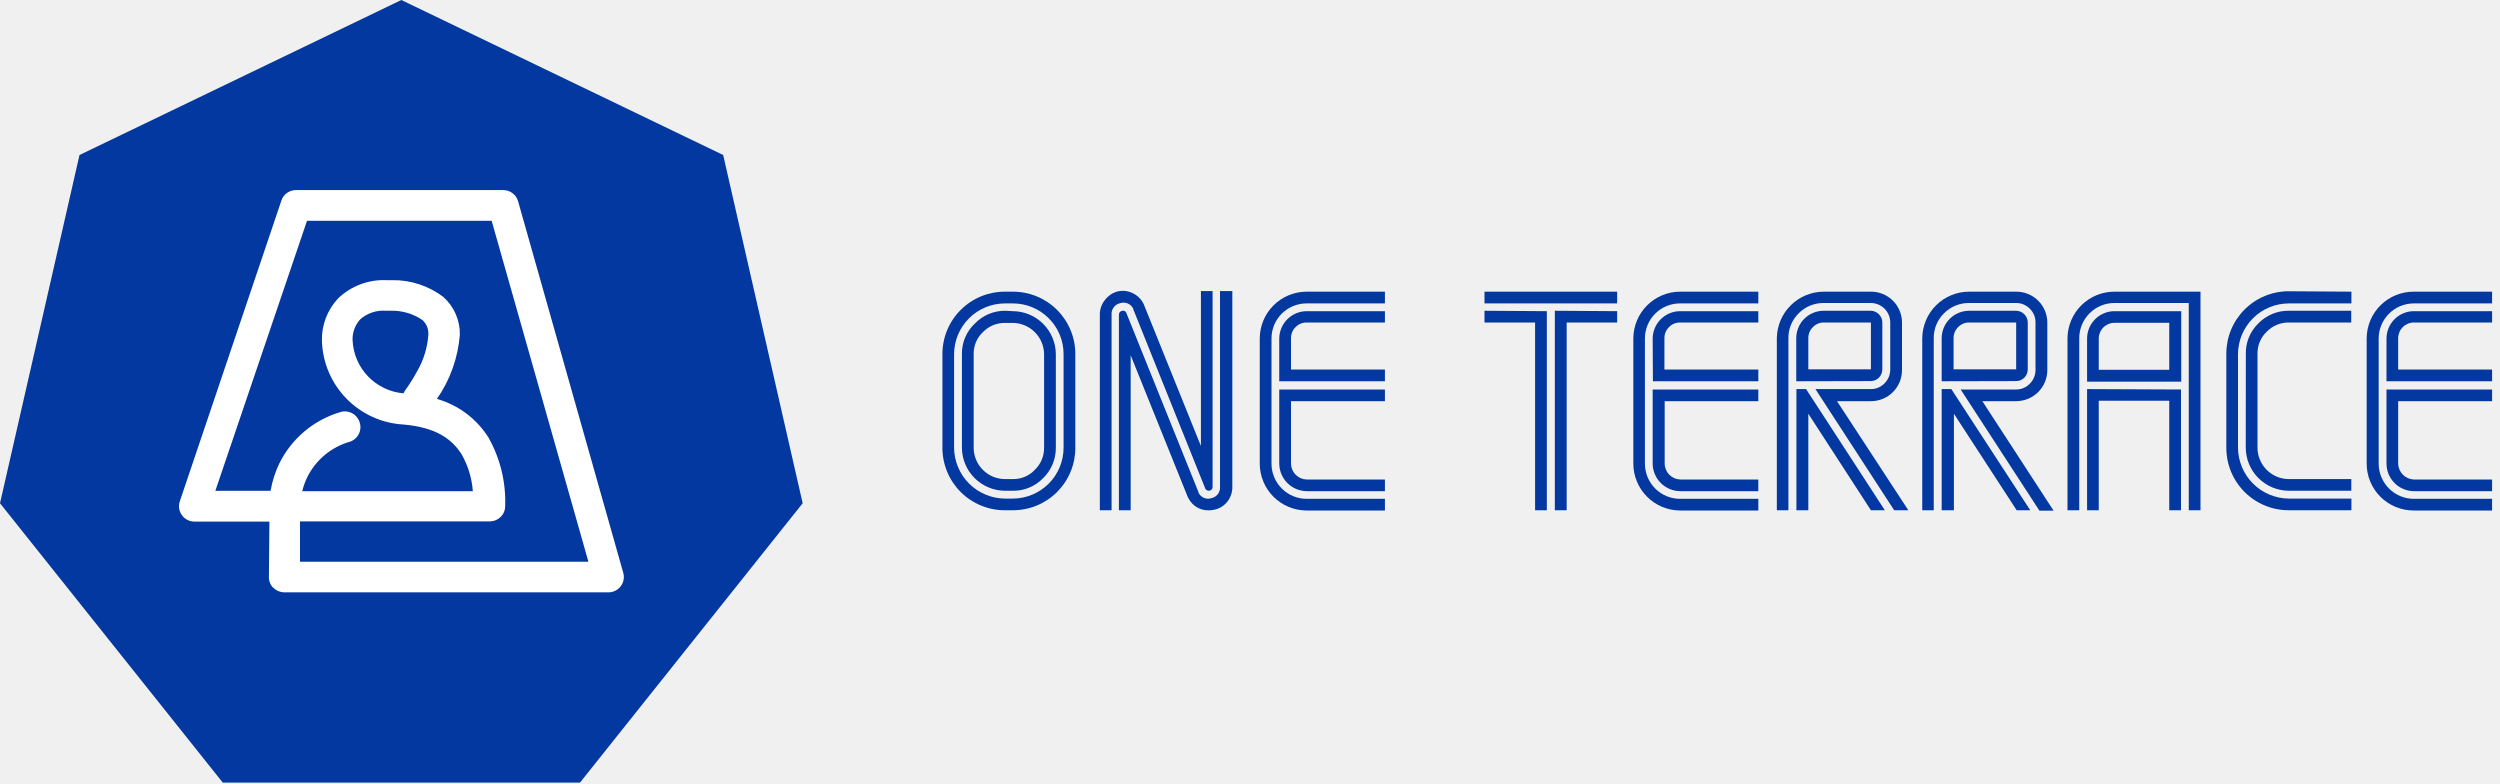
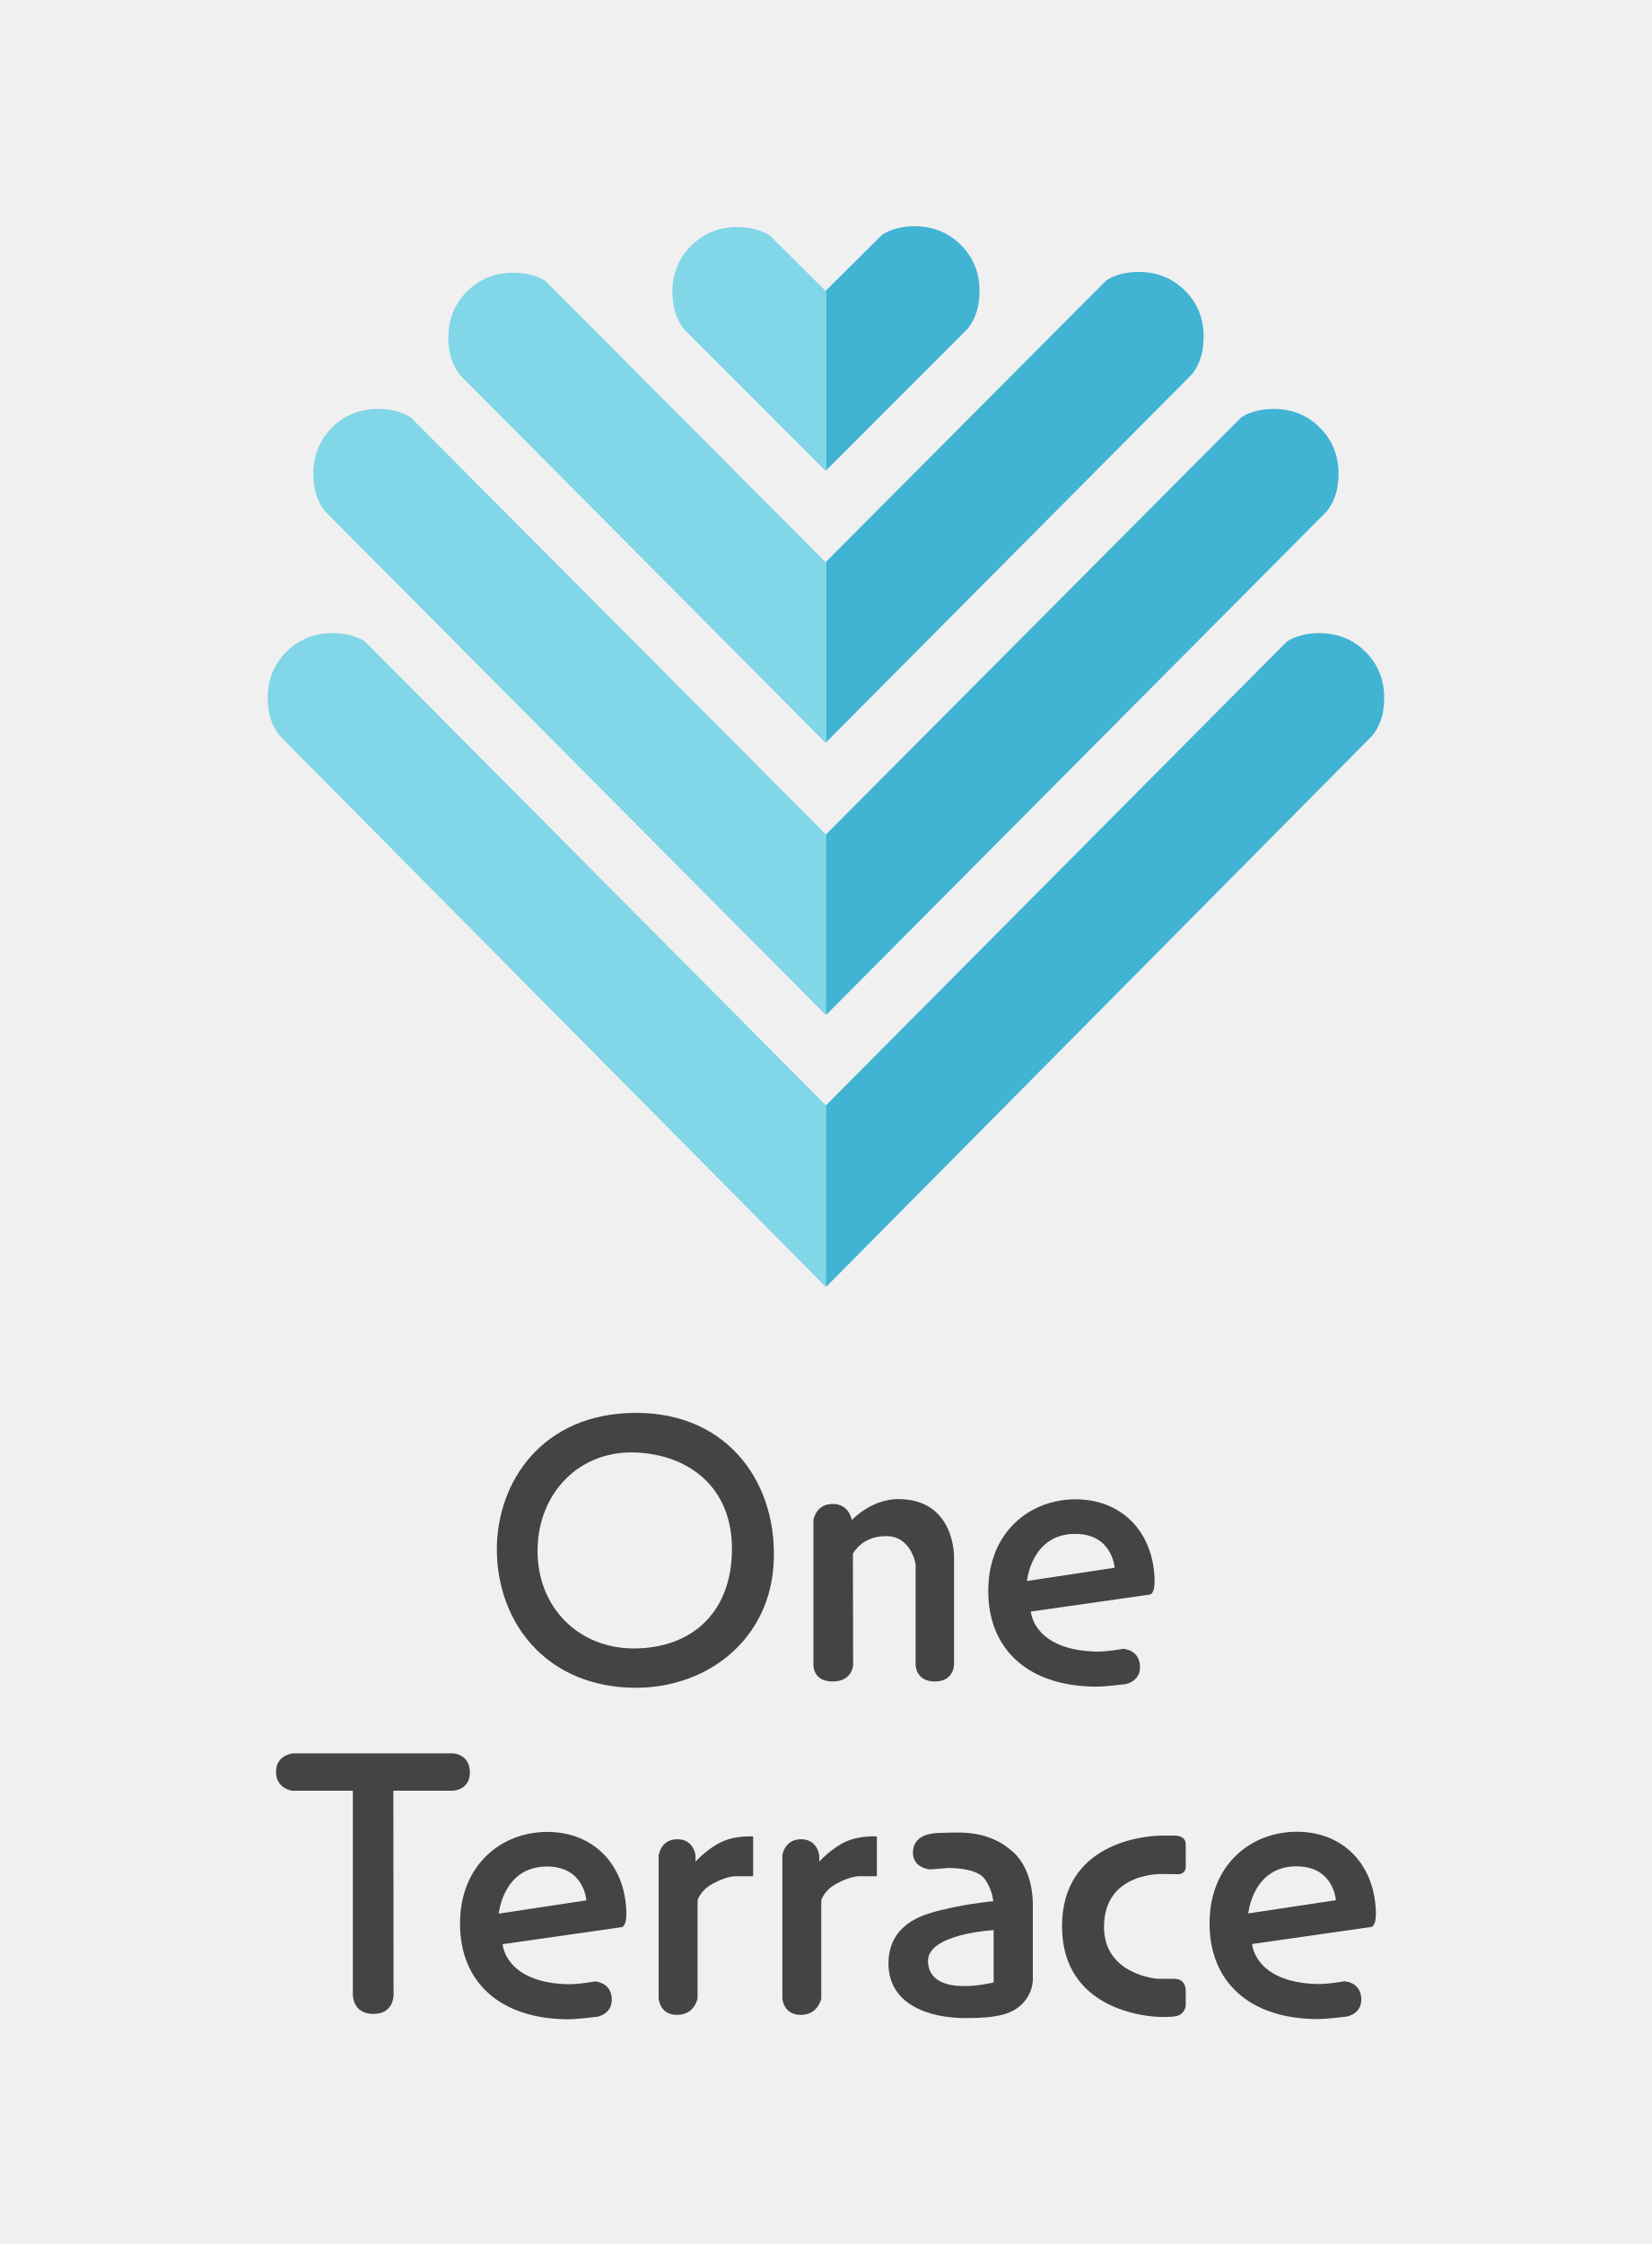
- <svg xmlns="http://www.w3.org/2000/svg" width="300" height="94" viewBox="0 0 300 94" fill="none">
-   <path d="M121.54 35C122.526 34.997 123.502 35.19 124.413 35.566C125.324 35.941 126.152 36.494 126.849 37.191C127.546 37.888 128.098 38.716 128.474 39.627C128.85 40.538 129.043 41.514 129.04 42.5V53.72C129.044 54.706 128.853 55.684 128.477 56.596C128.102 57.509 127.55 58.338 126.853 59.036C126.156 59.734 125.327 60.287 124.416 60.663C123.504 61.04 122.526 61.233 121.54 61.23H120.6C119.613 61.234 118.634 61.042 117.721 60.666C116.808 60.29 115.979 59.737 115.281 59.039C114.583 58.341 114.03 57.512 113.654 56.599C113.278 55.686 113.086 54.707 113.09 53.72V42.45C113.094 41.468 113.291 40.496 113.671 39.59C114.05 38.684 114.605 37.861 115.302 37.17C115.999 36.478 116.826 35.93 117.735 35.558C118.644 35.186 119.618 34.996 120.6 35H121.54ZM127.63 42.5C127.631 41.7 127.475 40.907 127.169 40.168C126.864 39.428 126.415 38.757 125.849 38.191C125.283 37.625 124.612 37.176 123.872 36.871C123.133 36.565 122.34 36.409 121.54 36.41H120.6C118.983 36.41 117.432 37.051 116.287 38.193C115.141 39.334 114.495 40.883 114.49 42.5V53.72C114.5 55.337 115.148 56.885 116.291 58.029C117.435 59.172 118.983 59.819 120.6 59.83H121.54C123.157 59.825 124.706 59.179 125.847 58.033C126.989 56.888 127.63 55.337 127.63 53.72V42.5ZM121.54 37.34C122.906 37.348 124.214 37.894 125.18 38.86C126.146 39.826 126.692 41.134 126.7 42.5V53.72C126.708 54.4 126.577 55.074 126.316 55.702C126.055 56.329 125.668 56.897 125.18 57.37C124.711 57.86 124.145 58.248 123.519 58.51C122.892 58.772 122.219 58.901 121.54 58.89H120.6C119.23 58.885 117.919 58.338 116.95 57.37C115.982 56.401 115.435 55.09 115.43 53.72V42.45C115.423 41.767 115.559 41.091 115.83 40.464C116.1 39.837 116.499 39.273 117 38.81C117.473 38.322 118.041 37.935 118.668 37.674C119.296 37.413 119.97 37.282 120.65 37.29L121.54 37.34ZM125.29 42.5C125.28 41.509 124.881 40.561 124.18 39.86C123.479 39.159 122.531 38.76 121.54 38.75H120.6C120.104 38.744 119.613 38.839 119.155 39.03C118.698 39.221 118.284 39.503 117.94 39.86C117.583 40.199 117.3 40.609 117.111 41.064C116.921 41.518 116.829 42.008 116.84 42.5V53.72C116.84 54.718 117.236 55.675 117.941 56.382C118.646 57.089 119.602 57.487 120.6 57.49H121.54C122.033 57.499 122.523 57.405 122.977 57.214C123.432 57.023 123.842 56.739 124.18 56.38C124.537 56.036 124.819 55.622 125.01 55.165C125.201 54.707 125.296 54.216 125.29 53.72V42.5Z" fill="#0438A1" />
-   <path d="M134.39 36.39C134.087 36.461 133.819 36.638 133.636 36.889C133.452 37.141 133.365 37.45 133.39 37.76V61.23H131.98V37.76C131.97 37.137 132.175 36.53 132.56 36.04C132.916 35.548 133.421 35.184 134 35C134.603 34.832 135.247 34.878 135.82 35.13C136.393 35.375 136.868 35.804 137.17 36.35L137.23 36.46L144.11 53.52V34.93H145.51V58.42C145.519 58.524 145.49 58.627 145.427 58.711C145.364 58.794 145.272 58.851 145.17 58.87C145.073 58.898 144.97 58.894 144.876 58.858C144.782 58.822 144.703 58.756 144.65 58.67L136 37.13V37.07C135.866 36.775 135.626 36.542 135.328 36.416C135.029 36.29 134.695 36.281 134.39 36.39ZM147.88 34.93V58.42C147.893 59.043 147.695 59.652 147.32 60.15C146.941 60.651 146.4 61.004 145.79 61.15C145.548 61.21 145.299 61.24 145.05 61.24C144.55 61.255 144.056 61.127 143.626 60.872C143.196 60.617 142.847 60.245 142.62 59.8L142.56 59.71L135.68 42.63V61.23H134.27V37.76C134.266 37.654 134.3 37.55 134.366 37.468C134.432 37.385 134.526 37.329 134.63 37.31C134.724 37.274 134.827 37.273 134.921 37.308C135.015 37.343 135.093 37.411 135.14 37.5L143.82 59.06V59.12C143.955 59.405 144.192 59.63 144.484 59.75C144.776 59.871 145.103 59.878 145.4 59.77C145.701 59.703 145.969 59.53 146.152 59.282C146.336 59.034 146.424 58.728 146.4 58.42V34.93H147.88Z" fill="#0438A1" />
-   <path d="M166.19 35V36.41H156.79C156.237 36.409 155.689 36.517 155.177 36.728C154.666 36.939 154.201 37.249 153.81 37.64C153.419 38.031 153.109 38.496 152.898 39.007C152.687 39.519 152.579 40.067 152.58 40.62V55.62C152.577 56.175 152.684 56.725 152.895 57.239C153.105 57.752 153.414 58.219 153.805 58.613C154.196 59.007 154.661 59.32 155.174 59.534C155.686 59.748 156.235 59.859 156.79 59.86H166.19V61.26H156.79C156.051 61.259 155.319 61.112 154.636 60.828C153.954 60.544 153.334 60.128 152.812 59.604C152.29 59.08 151.876 58.459 151.595 57.775C151.313 57.092 151.169 56.359 151.17 55.62V40.62C151.173 39.13 151.766 37.702 152.819 36.649C153.872 35.596 155.3 35.003 156.79 35H166.19ZM153.51 40.62C153.518 39.749 153.869 38.916 154.486 38.302C155.104 37.688 155.939 37.343 156.81 37.34H166.19V38.7H156.81C156.563 38.695 156.318 38.74 156.09 38.833C155.861 38.926 155.653 39.065 155.48 39.24C155.302 39.413 155.161 39.62 155.065 39.848C154.969 40.077 154.919 40.322 154.92 40.57V44.34H166.19V45.75H153.51V40.62ZM153.51 46.74H166.19V48.14H154.92V55.66C154.933 56.156 155.136 56.629 155.488 56.979C155.84 57.329 156.314 57.53 156.81 57.54H166.19V58.94H156.81C155.941 58.932 155.109 58.585 154.492 57.972C153.875 57.359 153.523 56.529 153.51 55.66V46.74Z" fill="#0438A1" />
-   <path d="M178.14 35H194.06V36.41H178.14V35ZM185.62 37.34V61.23H184.21V38.7H178.14V37.29L185.62 37.34ZM194.06 37.34V38.7H188V61.23H186.58V37.29L194.06 37.34Z" fill="#0438A1" />
-   <path d="M211 35V36.41H201.61C201.056 36.407 200.507 36.514 199.994 36.725C199.482 36.935 199.016 37.245 198.624 37.637C198.231 38.028 197.92 38.493 197.709 39.005C197.497 39.517 197.389 40.066 197.39 40.62V55.62C197.387 56.176 197.495 56.727 197.705 57.241C197.916 57.755 198.227 58.223 198.619 58.617C199.011 59.011 199.477 59.324 199.99 59.537C200.504 59.75 201.054 59.86 201.61 59.86H211V61.26H201.61C200.869 61.257 200.136 61.108 199.452 60.822C198.769 60.535 198.149 60.117 197.628 59.59C197.107 59.063 196.694 58.439 196.415 57.752C196.136 57.066 195.995 56.331 196 55.59V40.59C196.011 39.102 196.61 37.679 197.667 36.631C198.723 35.584 200.152 34.997 201.64 35H211ZM198.32 40.62C198.328 39.749 198.679 38.916 199.296 38.302C199.914 37.688 200.749 37.343 201.62 37.34H211V38.7H201.62C201.373 38.695 201.128 38.74 200.9 38.833C200.671 38.926 200.464 39.065 200.29 39.24C200.112 39.413 199.971 39.62 199.875 39.848C199.779 40.077 199.729 40.322 199.73 40.57V44.34H211V45.75H198.35L198.32 40.62ZM198.32 46.74H211V48.14H199.76V55.66C199.773 56.156 199.976 56.629 200.328 56.979C200.68 57.329 201.154 57.53 201.65 57.54H211V58.94H201.62C200.751 58.932 199.919 58.585 199.302 57.972C198.686 57.359 198.333 56.529 198.32 55.66V46.74Z" fill="#0438A1" />
-   <path d="M218.85 36.36C218.293 36.353 217.74 36.459 217.225 36.67C216.709 36.881 216.242 37.194 215.85 37.59C215.45 37.979 215.133 38.446 214.92 38.962C214.706 39.478 214.601 40.032 214.61 40.59V61.23H213.22V40.57C213.241 39.089 213.843 37.675 214.896 36.633C215.949 35.592 217.369 35.005 218.85 35H224.49C224.984 34.995 225.474 35.088 225.931 35.275C226.389 35.461 226.804 35.737 227.154 36.086C227.503 36.436 227.779 36.851 227.965 37.309C228.152 37.766 228.245 38.256 228.24 38.75V44.37C228.247 44.865 228.154 45.357 227.969 45.816C227.783 46.275 227.507 46.692 227.158 47.044C226.808 47.395 226.393 47.673 225.934 47.861C225.476 48.049 224.985 48.144 224.49 48.14H220.44L229 61.23H227.3L217.85 46.69H224.48C224.792 46.696 225.101 46.637 225.389 46.516C225.676 46.396 225.936 46.217 226.15 45.99C226.37 45.772 226.543 45.511 226.66 45.224C226.776 44.937 226.834 44.63 226.83 44.32V38.7C226.83 38.392 226.769 38.087 226.651 37.802C226.533 37.518 226.359 37.259 226.141 37.042C225.923 36.824 225.664 36.652 225.379 36.535C225.093 36.418 224.788 36.359 224.48 36.36H218.85ZM215.55 45.75V40.57C215.551 40.138 215.638 39.71 215.804 39.312C215.971 38.913 216.214 38.551 216.521 38.246C216.827 37.942 217.191 37.701 217.59 37.537C217.99 37.373 218.418 37.289 218.85 37.29H224.47C224.843 37.293 225.2 37.442 225.464 37.706C225.728 37.97 225.877 38.327 225.88 38.7V44.32C225.88 44.694 225.733 45.054 225.47 45.32C225.339 45.452 225.183 45.556 225.011 45.626C224.84 45.697 224.656 45.732 224.47 45.73L215.55 45.75ZM226.18 61.23H224.51L217 49.65V61.23H215.57V46.69H216.73L226.18 61.23ZM217 44.32H224.51V38.7H218.87C218.626 38.696 218.385 38.742 218.159 38.835C217.934 38.928 217.73 39.066 217.56 39.24C217.38 39.411 217.238 39.618 217.142 39.847C217.045 40.076 216.997 40.322 217 40.57V44.32Z" fill="#0438A1" />
-   <path d="M236.29 36.36C235.733 36.353 235.18 36.459 234.665 36.67C234.149 36.881 233.682 37.194 233.29 37.59C232.89 37.979 232.573 38.446 232.36 38.962C232.146 39.478 232.041 40.032 232.05 40.59V61.23H230.67V40.57C230.686 39.089 231.285 37.674 232.337 36.631C233.388 35.589 234.809 35.002 236.29 35H241.93C242.424 34.996 242.913 35.09 243.37 35.277C243.827 35.464 244.242 35.74 244.591 36.089C244.94 36.438 245.216 36.853 245.403 37.31C245.59 37.767 245.684 38.256 245.68 38.75V44.37C245.684 44.864 245.59 45.355 245.403 45.813C245.216 46.271 244.94 46.687 244.592 47.038C244.243 47.388 243.828 47.666 243.371 47.855C242.914 48.045 242.425 48.141 241.93 48.14H237.88L246.43 61.28H244.73L235.28 46.74H241.92C242.23 46.744 242.537 46.684 242.823 46.563C243.109 46.443 243.366 46.265 243.58 46.04C243.8 45.822 243.973 45.561 244.09 45.274C244.206 44.987 244.264 44.68 244.26 44.37V38.7C244.265 38.393 244.208 38.089 244.091 37.805C243.974 37.521 243.8 37.264 243.58 37.05C243.365 36.828 243.107 36.652 242.821 36.534C242.536 36.415 242.229 36.356 241.92 36.36H236.29ZM233 45.75V40.57C233.008 39.699 233.359 38.866 233.976 38.252C234.594 37.638 235.429 37.293 236.3 37.29H241.93C242.301 37.295 242.656 37.446 242.918 37.709C243.179 37.973 243.327 38.329 243.33 38.7V44.32C243.33 44.694 243.183 45.054 242.92 45.32C242.789 45.452 242.634 45.556 242.462 45.627C242.29 45.697 242.106 45.733 241.92 45.73L233 45.75ZM243.63 61.23H242L234.47 49.65V61.23H233V46.69H234.16L243.63 61.23ZM234.43 44.32H241.94V38.7H236.3C236.056 38.696 235.815 38.742 235.589 38.835C235.364 38.928 235.16 39.066 234.99 39.24C234.81 39.411 234.668 39.618 234.572 39.847C234.475 40.076 234.427 40.322 234.43 40.57V44.32Z" fill="#0438A1" />
-   <path d="M264.06 35V61.23H262.65V36.36H253.73C252.613 36.36 251.541 36.803 250.75 37.593C249.958 38.382 249.513 39.453 249.51 40.57V61.23H248.1V40.57C248.116 39.087 248.716 37.671 249.77 36.628C250.824 35.585 252.247 35 253.73 35H264.06ZM250.45 40.62C250.451 40.188 250.538 39.76 250.704 39.362C250.871 38.963 251.114 38.601 251.421 38.297C251.727 37.992 252.091 37.751 252.49 37.587C252.89 37.422 253.318 37.339 253.75 37.34H261.75V45.8H250.45V40.62ZM261.72 46.74V61.23H260.31V48.09H251.85V61.23H250.45V46.69L261.72 46.74ZM260.31 38.74H253.75C253.25 38.737 252.77 38.932 252.414 39.283C252.058 39.633 251.855 40.111 251.85 40.61V44.38H260.31V38.74Z" fill="#0438A1" />
-   <path d="M282.17 35V36.41H274.67C273.053 36.41 271.502 37.051 270.357 38.193C269.211 39.334 268.565 40.883 268.56 42.5V53.72C268.57 55.337 269.218 56.885 270.361 58.029C271.505 59.172 273.053 59.819 274.67 59.83H282.17V61.23H274.67C273.683 61.234 272.704 61.042 271.791 60.666C270.878 60.29 270.049 59.737 269.351 59.039C268.653 58.341 268.1 57.512 267.724 56.599C267.348 55.686 267.156 54.707 267.16 53.72V42.45C267.157 41.464 267.35 40.486 267.726 39.574C268.103 38.663 268.656 37.834 269.354 37.137C270.052 36.44 270.881 35.888 271.794 35.513C272.706 35.137 273.684 34.946 274.67 34.95L282.17 35ZM269.5 42.5C269.48 41.814 269.602 41.132 269.861 40.497C270.119 39.861 270.507 39.287 271 38.81C271.473 38.322 272.041 37.935 272.668 37.674C273.296 37.413 273.97 37.282 274.65 37.29H282.15V38.7H274.65C274.156 38.695 273.666 38.791 273.211 38.982C272.755 39.172 272.343 39.454 272 39.81C271.645 40.151 271.363 40.561 271.174 41.015C270.985 41.469 270.891 41.958 270.9 42.45V53.72C270.9 54.718 271.296 55.675 272.001 56.382C272.706 57.089 273.662 57.487 274.66 57.49H282.16V58.89H274.66C273.29 58.885 271.978 58.338 271.01 57.37C270.042 56.401 269.495 55.09 269.49 53.72L269.5 42.5Z" fill="#0438A1" />
-   <path d="M299.05 35V36.41H289.66C288.543 36.41 287.471 36.853 286.68 37.642C285.888 38.432 285.443 39.502 285.44 40.62V55.62C285.439 56.175 285.547 56.726 285.758 57.239C285.97 57.753 286.28 58.22 286.672 58.614C287.064 59.008 287.529 59.32 288.042 59.534C288.555 59.748 289.105 59.859 289.66 59.86H299.05V61.26H289.66C288.915 61.264 288.176 61.12 287.487 60.836C286.798 60.553 286.172 60.135 285.645 59.608C285.119 59.08 284.702 58.453 284.42 57.764C284.137 57.074 283.995 56.335 284 55.59V40.59C284.011 39.099 284.613 37.672 285.674 36.624C286.735 35.576 288.169 34.992 289.66 35H299.05ZM286.38 40.62C286.381 40.188 286.468 39.76 286.634 39.362C286.801 38.963 287.044 38.601 287.351 38.297C287.657 37.992 288.021 37.751 288.42 37.587C288.82 37.422 289.248 37.339 289.68 37.34H299.05V38.7H289.68C289.18 38.697 288.7 38.892 288.344 39.243C287.988 39.593 287.785 40.071 287.78 40.57V44.34H299.05V45.75H286.38V40.62ZM286.38 46.74H299.05V48.14H287.78V55.66C287.798 56.156 288.004 56.627 288.357 56.977C288.71 57.326 289.183 57.528 289.68 57.54H299.05V58.94H289.68C288.809 58.937 287.974 58.592 287.356 57.978C286.739 57.364 286.388 56.531 286.38 55.66V46.74Z" fill="#0438A1" />
-   <path d="M26.73 93.91L0 60.39L9.54 18.6L48.16 0L86.78 18.6L96.32 60.39L69.6 93.91H26.73Z" fill="#0438A1" />
-   <path d="M32.8 70.55C32.627 70.377 32.49 70.171 32.399 69.945C32.308 69.718 32.264 69.475 32.27 69.23L32.33 62.59H23.33C23.037 62.59 22.747 62.521 22.487 62.387C22.226 62.253 22.001 62.059 21.83 61.82C21.658 61.582 21.546 61.306 21.502 61.015C21.459 60.725 21.485 60.428 21.58 60.15L33.77 24.06C33.892 23.695 34.126 23.378 34.438 23.154C34.75 22.929 35.125 22.809 35.51 22.81H60.39C60.792 22.81 61.183 22.94 61.504 23.182C61.825 23.424 62.059 23.764 62.17 24.15L74.79 68.73C74.869 69.003 74.883 69.291 74.831 69.571C74.779 69.85 74.662 70.114 74.49 70.34C74.32 70.57 74.099 70.757 73.843 70.886C73.588 71.014 73.306 71.081 73.02 71.08H34.11C33.618 71.077 33.147 70.879 32.8 70.53V70.55ZM36 67.41H70.61L59 26.5H36.84L25.84 58.9H32.47C32.666 57.752 33.023 56.638 33.53 55.59C34.258 54.123 35.28 52.822 36.532 51.768C37.785 50.713 39.241 49.928 40.81 49.46C41.04 49.383 41.282 49.353 41.524 49.37C41.766 49.388 42.002 49.452 42.218 49.561C42.434 49.67 42.627 49.82 42.786 50.004C42.944 50.187 43.064 50.4 43.14 50.63C43.224 50.86 43.26 51.105 43.248 51.35C43.236 51.594 43.175 51.834 43.068 52.055C42.962 52.275 42.813 52.473 42.63 52.635C42.446 52.797 42.232 52.922 42 53C40.899 53.312 39.874 53.85 38.993 54.58C38.111 55.31 37.392 56.216 36.88 57.24C36.616 57.783 36.411 58.353 36.27 58.94H56.74C56.626 57.381 56.165 55.867 55.39 54.51C54.25 52.73 52.39 51.28 48.39 50.94C45.797 50.791 43.355 49.672 41.547 47.807C39.739 45.942 38.698 43.466 38.63 40.87C38.59 38.99 39.29 37.169 40.58 35.8C41.349 35.064 42.26 34.491 43.257 34.116C44.254 33.741 45.316 33.573 46.38 33.62H47.08C49.279 33.589 51.426 34.293 53.18 35.62C53.826 36.188 54.339 36.891 54.685 37.679C55.03 38.466 55.199 39.32 55.18 40.18C54.96 42.941 54.011 45.595 52.43 47.87C54.995 48.599 57.2 50.252 58.62 52.51C60.03 55.014 60.722 57.858 60.62 60.73C60.621 60.972 60.574 61.211 60.481 61.434C60.388 61.657 60.252 61.86 60.08 62.03C59.734 62.373 59.267 62.566 58.78 62.57H36V67.41ZM43.21 38.34C42.597 39.021 42.275 39.914 42.31 40.83C42.38 42.453 43.038 43.995 44.163 45.168C45.288 46.34 46.801 47.063 48.42 47.2C48.483 47.059 48.56 46.925 48.65 46.8C48.65 46.8 48.81 46.59 49.08 46.18C49.442 45.641 49.775 45.083 50.08 44.51C50.838 43.191 51.29 41.718 51.4 40.2C51.427 39.868 51.378 39.534 51.257 39.224C51.136 38.914 50.945 38.636 50.7 38.41C49.563 37.632 48.207 37.239 46.83 37.29H46.34C45.768 37.242 45.192 37.312 44.649 37.496C44.105 37.68 43.605 37.974 43.18 38.36L43.21 38.34Z" fill="white" />
+ <svg xmlns="http://www.w3.org/2000/svg" width="796px" height="1081px" viewBox="0 0 796 1081" version="1.1">
+   <g id="Artboard">
+     <g id="Logo" transform="translate(129 109)" artboard="76daa59a-5246-4e85-a1c5-234dcea8562f">
+       <path d="M269 118L201 50C201 50 196.782 45.481 195.584 38C194.387 30.52 194.58 19.616 203 10.458C209.605 3.274 217.962 0.125 227.5 0.404C237.038 0.682 242 4.5 242 4.5L269 31.309L269 118Z" id="Vector" fill="#81D6E8" fill-rule="evenodd" stroke="none" />
+       <path d="M269 249L93 72C93 72 88.782 67.481 87.584 60C86.387 52.519 86.581 41.615 95 32.458C101.605 25.274 109.962 22.124 119.5 22.403C129.038 22.682 134 26.5 134 26.5L269 162L269 249Z" id="Vector-2" fill="#81D6E8" fill-rule="evenodd" stroke="none" />
+       <path d="M269 380L27.948 137.614C27.948 137.614 23.729 133.094 22.532 125.614C21.334 118.133 21.528 107.229 29.948 98.071C36.552 90.888 44.91 87.738 54.448 88.017C63.985 88.296 68.948 92.114 68.948 92.114L269 293L269 380Z" id="Vector-3" fill="#81D6E8" fill-rule="evenodd" stroke="none" />
+       <path d="M269 511L5.948 245.614C5.948 245.614 1.729 241.094 0.532 233.614C-0.666 226.133 -0.472 215.229 7.948 206.071C14.552 198.888 22.91 195.738 32.448 196.017C41.985 196.296 46.948 200.114 46.948 200.114L269 423.5L269 511Z" id="Vector-4" fill="#81D6E8" fill-rule="evenodd" stroke="none" />
+       <path d="M269.052 117.614L337.052 49.614C337.052 49.614 341.271 45.094 342.468 37.614C343.666 30.133 343.472 19.229 335.052 10.071C328.448 2.888 320.09 -0.262 310.552 0.017C301.015 0.296 296.052 4.114 296.052 4.114L269.052 30.922L269.052 117.614Z" id="Vector-5" fill="#41B3D3" fill-rule="evenodd" stroke="none" />
+       <path d="M269.052 248.614L445.052 71.614C445.052 71.614 449.271 67.094 450.468 59.614C451.666 52.133 451.472 41.229 443.052 32.071C436.448 24.888 428.09 21.738 418.552 22.017C409.015 22.296 404.052 26.113 404.052 26.113L269.052 161.614L269.052 248.614Z" id="Vector-6" fill="#41B3D3" fill-rule="evenodd" stroke="none" />
+       <path d="M269 380L510.052 137.614C510.052 137.614 514.271 133.094 515.468 125.614C516.666 118.133 516.472 107.229 508.052 98.071C501.448 90.888 493.09 87.738 483.552 88.017C474.015 88.296 469.052 92.114 469.052 92.114L269 293L269 380Z" id="Vector-7" fill="#41B3D3" fill-rule="evenodd" stroke="none" />
+       <path d="M269 511L532.052 245.614C532.052 245.614 536.271 241.094 537.468 233.614C538.666 226.133 538.472 215.229 530.052 206.071C523.448 198.888 515.09 195.738 505.552 196.017C496.015 196.296 491.052 200.114 491.052 200.114L269 423.5L269 511Z" id="Vector-8" fill="#41B3D3" fill-rule="evenodd" stroke="none" />
+     </g>
+     <g id="Text" transform="translate(133 680.62)" artboard="925548db-1293-471e-b523-4b56f3a2003c">
+       <path d="M491.942 201.786C469.903 201.774 449.913 217.506 449.846 245.818C449.78 274.13 469.101 291.829 501.668 292.037C506.297 292.066 516.112 290.794 516.112 290.794C516.112 290.794 523.515 289.488 522.942 281.773C522.37 274.057 514.797 273.797 514.797 273.797C514.797 273.797 506.837 275.307 501.465 275.141C471.377 274.21 470.367 255.855 470.367 255.855L527.385 247.71C527.385 247.71 530.286 248.215 529.977 239.935C529.129 217.23 513.981 201.799 491.942 201.786ZM510.723 234.751L468.516 241.141C468.516 241.141 470.616 217.828 492.582 218.46C509.775 218.955 510.723 234.751 510.723 234.751Z" id="Vector-2-Subtract-3" fill="#444444" fill-rule="evenodd" stroke="none" />
+       <path d="M438.369 207.71L438.393 218.909C438.393 218.909 438.379 222.245 434.641 222.245C432.191 222.245 427.784 222.149 427.784 222.149C427.784 222.149 399.257 220.654 398.994 247.327C398.763 270.847 424.879 272.632 424.879 272.632C424.879 272.632 432.087 272.632 432.734 272.632C438.963 272.632 438.369 278.798 438.369 278.798L438.369 284.721C438.369 284.721 438.616 286.831 436.999 288.713C435.382 290.594 433.762 291.015 426.891 291.015C418.808 291.015 378.759 287.307 378.759 247.327C378.759 207.346 418.136 203.638 426.891 203.638C427.929 203.638 432.534 203.638 432.815 203.638C438.667 203.638 438.369 207.71 438.369 207.71Z" id="Vector-5" fill="#444444" fill-rule="evenodd" stroke="none" />
+       <path d="M328.687 202.168C325.551 202.168 322.945 202.249 320.129 202.34C317.313 202.431 307.341 202.552 306.932 211.413C306.569 219.288 315.078 219.928 315.078 219.928L324.277 219.236C324.277 219.236 337.417 219.047 341.365 224.371C345.373 229.776 345.595 235.257 345.595 235.257C345.595 235.257 329.229 236.718 315.228 240.959C301.159 245.22 295.29 253.875 295.127 264.759C294.819 285.385 315.289 291.558 332.264 291.558C347.224 291.558 355.121 289.801 360.247 283.981C365.374 278.161 364.69 271.903 364.69 271.903L364.69 236.746C364.69 236.746 365.197 220.728 355.434 211.783C349.884 206.697 341.93 202.168 328.687 202.168ZM345.808 274.354L345.808 249.178C345.808 249.178 313.303 250.883 314.163 264.612C315.272 282.313 345.808 274.354 345.808 274.354Z" id="Vector-5-Subtract" fill="#444444" fill-rule="evenodd" stroke="none" />
+       <path d="M243.991 213.213C243.991 213.213 244.927 205.394 252.985 205.394C261.044 205.394 261.762 213.213 261.762 213.213L261.762 216.175C261.762 216.175 267.828 209.525 274.771 206.47C281.713 203.416 289.531 204.066 289.531 204.066L289.531 223.209L281.385 223.209C281.385 223.209 277.301 222.853 269.973 226.857C263.893 230.18 262.743 234.839 262.743 234.839L262.743 282.078C262.743 282.078 261.371 290.006 252.877 290.006C244.382 290.006 243.991 282.078 243.991 282.078L243.991 213.213Z" id="Vector-3" fill="#444444" fill-rule="evenodd" stroke="none" />
+       <path d="M184.381 213.213C184.381 213.213 185.317 205.394 193.376 205.394C201.435 205.394 202.153 213.213 202.153 213.213L202.153 216.175C202.153 216.175 208.219 209.525 215.161 206.47C222.103 203.416 229.921 204.066 229.921 204.066L229.921 223.209L221.776 223.209C221.776 223.209 217.692 222.853 210.364 226.857C204.284 230.18 203.133 234.839 203.133 234.839L203.133 282.078C203.133 282.078 201.762 290.006 193.267 290.006C184.773 290.006 184.381 282.078 184.381 282.078L184.381 213.213Z" id="Vector-4" fill="#444444" fill-rule="evenodd" stroke="none" />
+       <path d="M130.773 201.875C108.734 201.862 88.744 217.594 88.678 245.906C88.611 274.218 107.932 291.917 140.499 292.125C145.129 292.155 154.943 290.882 154.943 290.882C154.943 290.882 162.346 289.576 161.773 281.861C161.201 274.146 153.628 273.886 153.628 273.886C153.628 273.886 145.668 275.395 140.297 275.229C110.208 274.299 109.198 255.944 109.198 255.944L166.216 247.798C166.216 247.798 169.117 248.304 168.808 240.023C167.96 217.319 152.812 201.887 130.773 201.875ZM149.555 234.839L107.347 241.23C107.347 241.23 109.447 217.916 131.413 218.549C148.607 219.044 149.555 234.839 149.555 234.839Z" id="Vector-2-Subtract-2" fill="#444444" fill-rule="evenodd" stroke="none" />
+       <path d="M8.145 164.021L85.156 164.021C85.156 164.021 93.214 164.171 93.426 172.969C93.638 181.766 85.156 182.022 85.156 182.022L56.545 182.022L56.647 279.908C56.647 279.908 57.204 289.533 46.898 289.533C36.593 289.533 37.024 279.908 37.024 279.908L37.024 182.022L7.719 182.03C7.719 182.03 0 181.006 0 172.907C0 164.808 8.145 164.021 8.145 164.021Z" id="Vector-2" fill="#444444" fill-rule="evenodd" stroke="none" />
+       <path d="M385.311 41.639C363.272 41.627 343.282 57.359 343.216 85.671C343.149 113.983 362.47 131.682 395.037 131.89C399.667 131.92 409.481 130.647 409.481 130.647C409.481 130.647 416.884 129.341 416.312 121.626C415.739 113.911 408.166 113.65 408.166 113.65C408.166 113.65 400.206 115.16 394.835 114.994C364.746 114.064 363.737 95.708 363.737 95.708L420.755 87.563C420.755 87.563 423.656 88.069 423.346 79.788C422.498 57.084 407.35 41.652 385.311 41.639ZM404.093 74.604L361.885 80.995C361.885 80.995 363.985 57.681 385.951 58.313C403.145 58.809 404.093 74.604 404.093 74.604Z" id="Vector-2-Subtract" fill="#444444" fill-rule="evenodd" stroke="none" />
+       <path d="M258.957 121.255L258.957 51.649C258.957 51.649 260.068 43.874 268.213 43.874C276.359 43.874 277.47 51.649 277.47 51.649C277.47 51.649 286.732 41.547 299.788 41.537C327.091 41.514 326.712 69.051 326.712 69.051L326.712 121.255C326.712 121.255 326.799 129.4 317.456 129.4C308.113 129.4 308.2 121.255 308.2 121.255L308.2 73.123C308.2 73.123 306.395 59.366 293.922 59.366C282.085 59.366 277.99 67.905 277.99 67.905L278.094 121.359C278.094 121.359 277.921 129.4 268.213 129.4C258.506 129.4 258.957 121.255 258.957 121.255Z" id="Vector" fill="#444444" fill-rule="evenodd" stroke="none" />
+       <path d="M239.705 73.864C242.482 35.475 218.956 0 173.554 0C128.153 0 106.417 33.483 106.417 65.718C106.417 97.954 126.61 127.981 164.915 131.992C203.22 136.003 236.928 112.252 239.705 73.864ZM219.712 65.718C219.835 35.328 198.207 19.685 172.32 19.068C146.434 18.451 126.472 38.104 126.04 65.718C125.608 93.332 145.632 113.788 173.061 113.48C200.49 113.171 219.588 96.109 219.712 65.718Z" id="Vector-Subtract" fill="#444444" fill-rule="evenodd" stroke="none" />
+     </g>
+   </g>
</svg>
